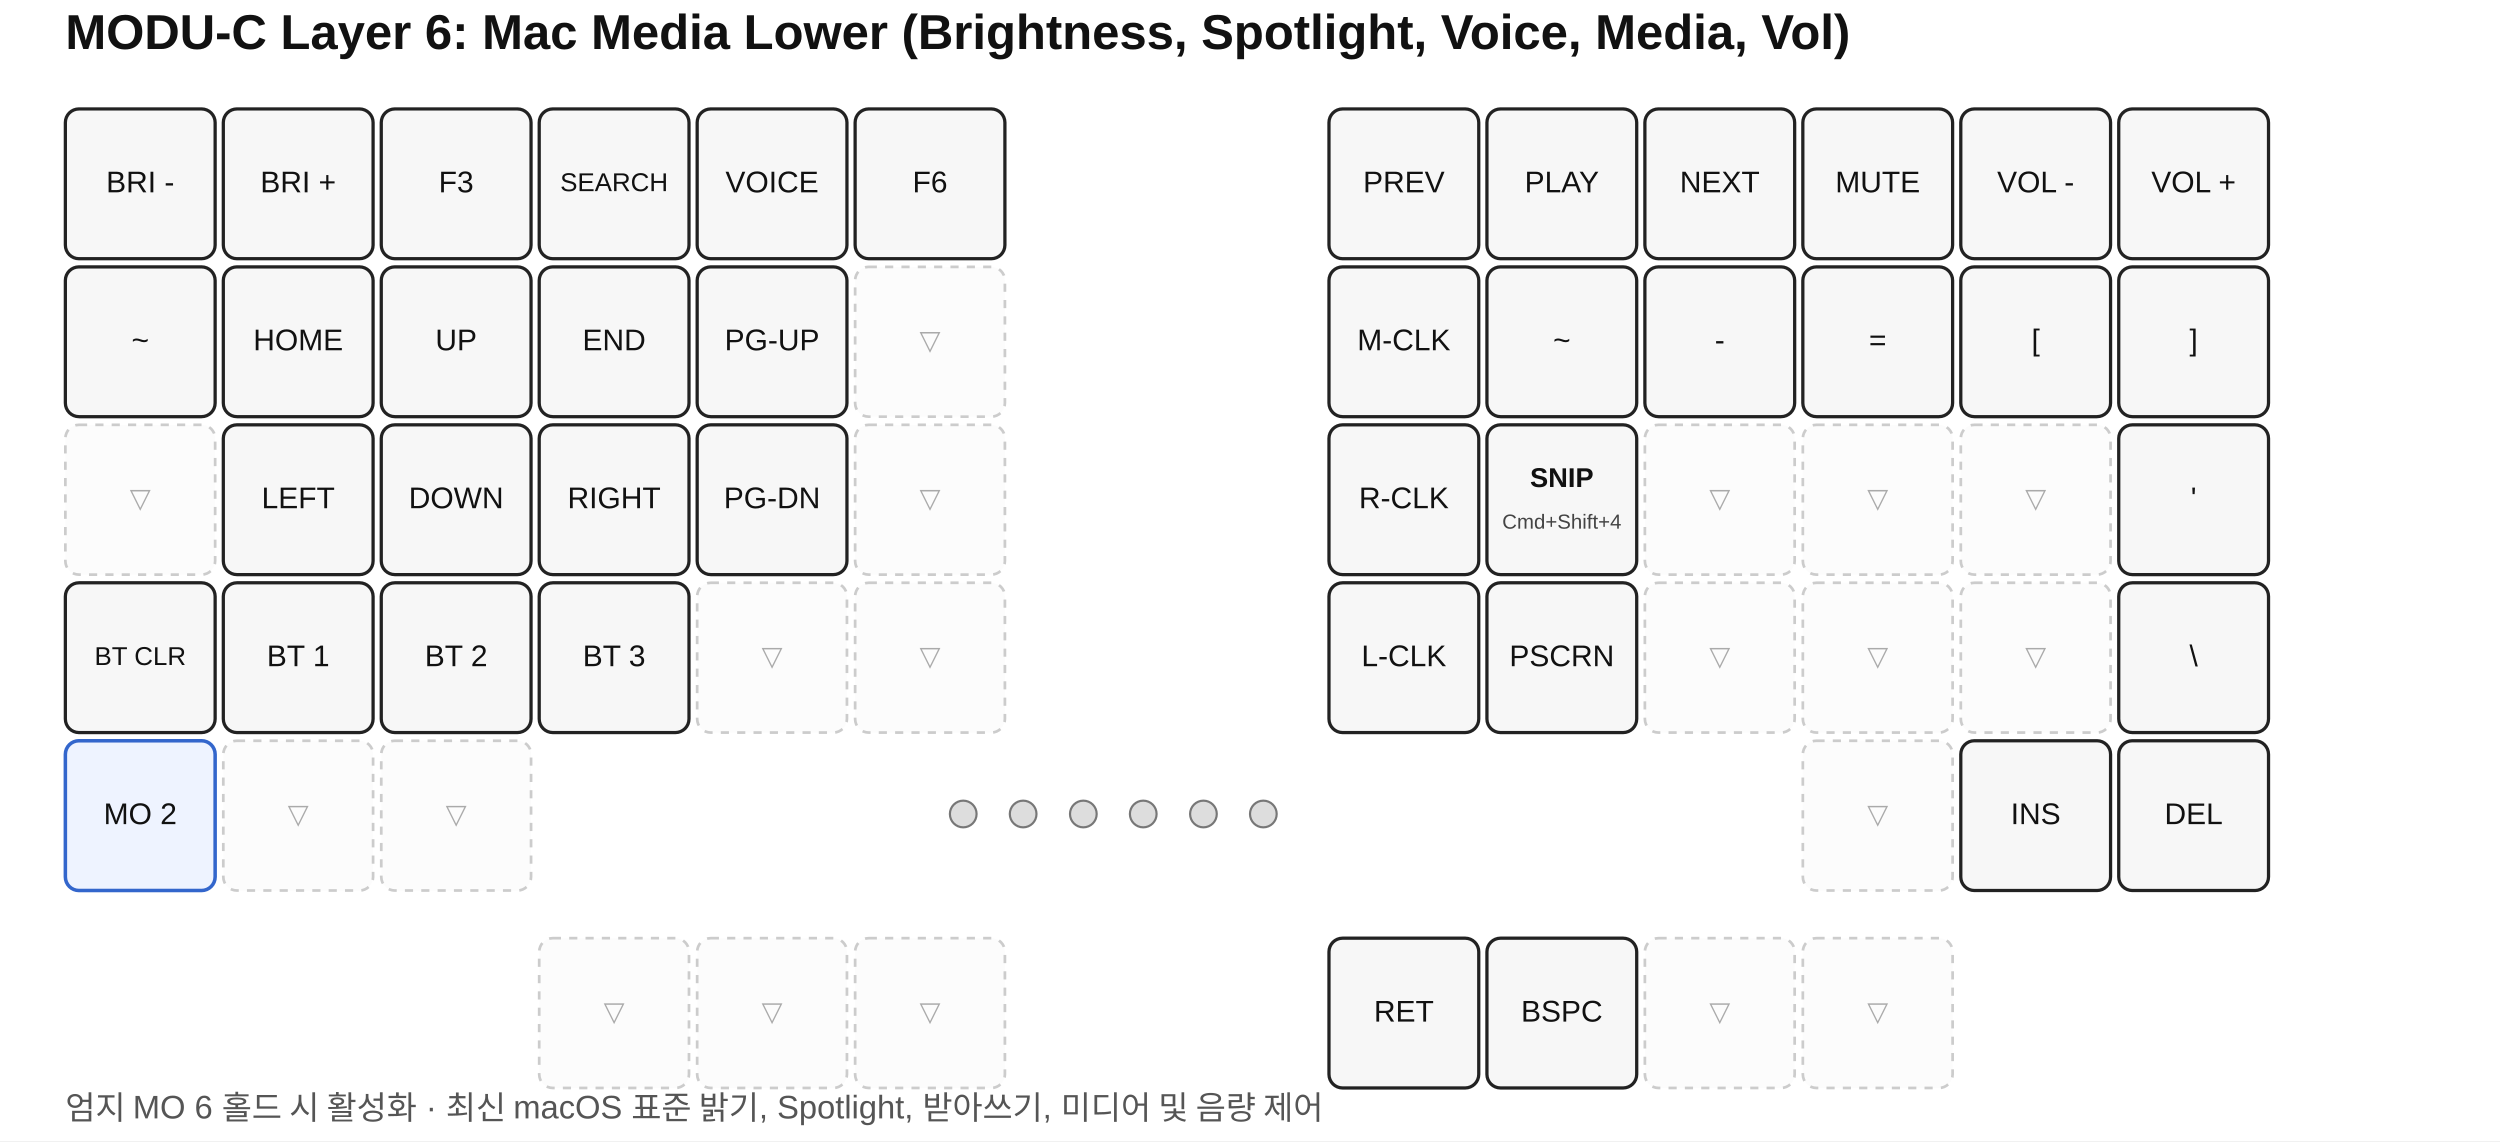
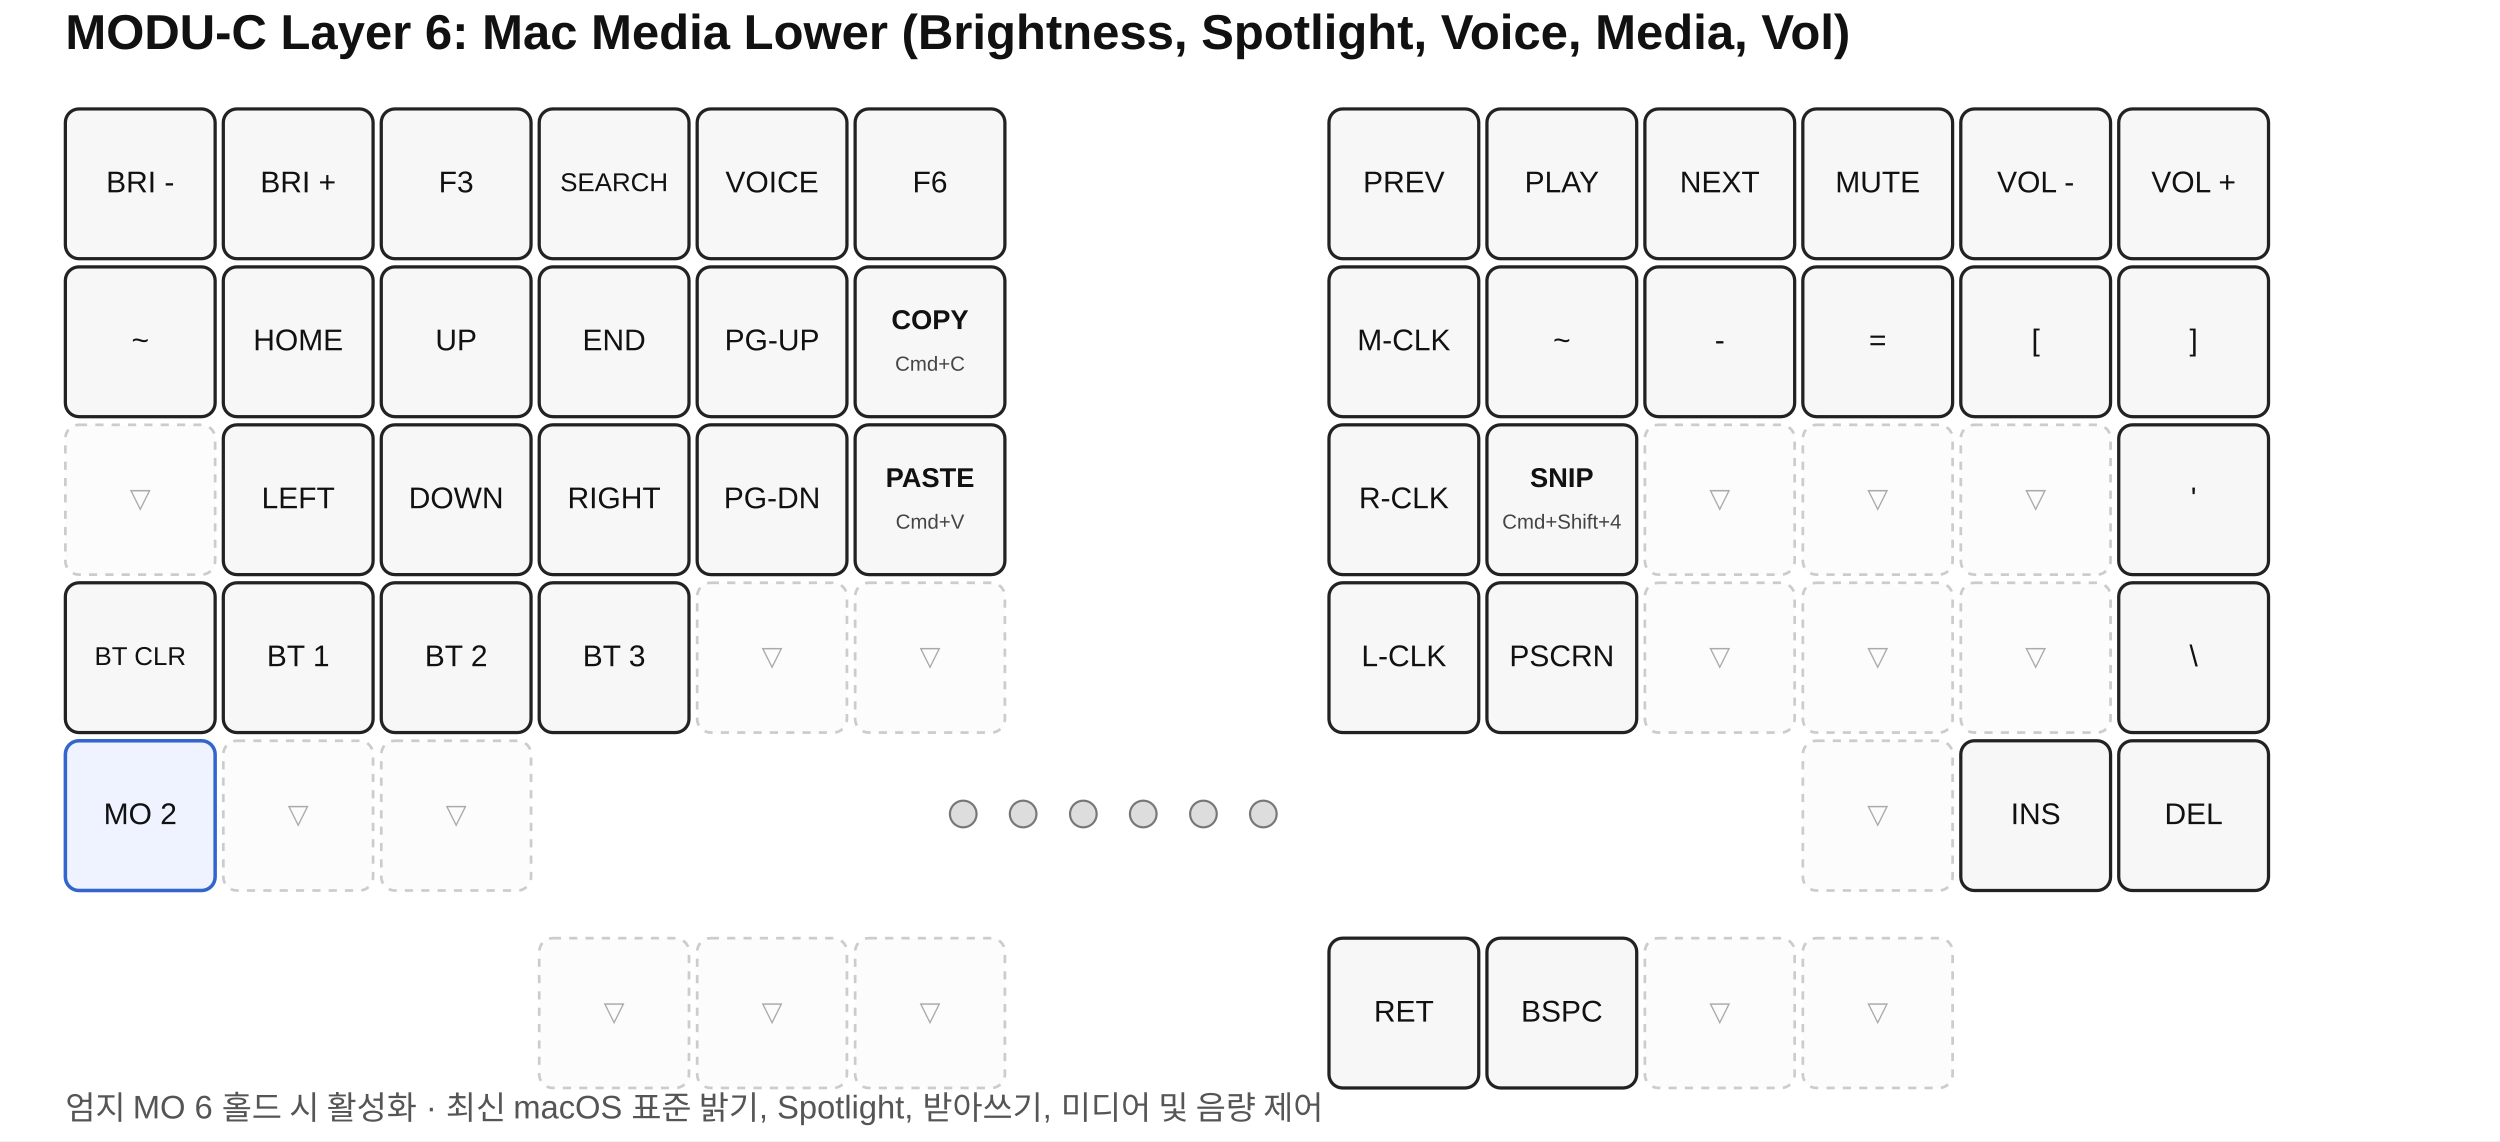
<svg xmlns="http://www.w3.org/2000/svg" width="918" height="419" viewBox="0 0 918 419">
  <rect width="100%" height="100%" fill="white" />
  <style>
text{font-family:Arial,sans-serif;fill:#111}
.key{fill:#f7f7f7;stroke:#222;stroke-width:1.2}
.trans{fill:#fcfcfc;stroke:#ccc;stroke-width:1;stroke-dasharray:3 3}
.mo{fill:#eef3ff;stroke:#3366cc;stroke-width:1.3}
.boot{fill:#ffeeee;stroke:#cc3333;stroke-width:1.3}
.none{fill:#ddd;stroke:#777;stroke-width:0.8}
.title{font-weight:700;font-size:18px}
.note{font-size:12px;fill:#555}
.label{font-size:11px;text-anchor:middle;dominant-baseline:middle}
.label-sm{font-size:9.5px;text-anchor:middle;dominant-baseline:middle}
.label-multi-1{font-size:10px;font-weight:700;text-anchor:middle;dominant-baseline:middle}
.label-multi-2{font-size:7.5px;text-anchor:middle;dominant-baseline:middle;fill:#444}
.label-trans{font-size:10px;text-anchor:middle;dominant-baseline:middle;fill:#aaa}
</style>
  <text x="24" y="18" class="title">MODU-C Layer 6: Mac Media Lower (Brightness, Spotlight, Voice, Media, Vol)</text>
  <rect class="key" x="24.0" y="40.0" width="55.0" height="55.0" rx="5" />
  <text class="label" x="51.5" y="67.5">BRI -</text>
  <rect class="key" x="82.0" y="40.0" width="55.0" height="55.0" rx="5" />
  <text class="label" x="109.5" y="67.5">BRI +</text>
  <rect class="key" x="140.0" y="40.0" width="55.0" height="55.0" rx="5" />
  <text class="label" x="167.5" y="67.5">F3</text>
  <rect class="key" x="198.0" y="40.0" width="55.0" height="55.0" rx="5" />
  <text class="label-sm" x="225.5" y="67.5">SEARCH</text>
  <rect class="key" x="256.0" y="40.0" width="55.0" height="55.0" rx="5" />
  <text class="label" x="283.5" y="67.5">VOICE</text>
  <rect class="key" x="314.0" y="40.0" width="55.0" height="55.0" rx="5" />
  <text class="label" x="341.5" y="67.5">F6</text>
  <rect class="key" x="488.0" y="40.0" width="55.0" height="55.0" rx="5" />
  <text class="label" x="515.5" y="67.5">PREV</text>
  <rect class="key" x="546.0" y="40.0" width="55.0" height="55.0" rx="5" />
  <text class="label" x="573.5" y="67.5">PLAY</text>
  <rect class="key" x="604.0" y="40.0" width="55.0" height="55.0" rx="5" />
  <text class="label" x="631.5" y="67.5">NEXT</text>
  <rect class="key" x="662.0" y="40.0" width="55.0" height="55.0" rx="5" />
  <text class="label" x="689.5" y="67.5">MUTE</text>
  <rect class="key" x="720.0" y="40.0" width="55.0" height="55.0" rx="5" />
  <text class="label" x="747.5" y="67.5">VOL -</text>
  <rect class="key" x="778.0" y="40.0" width="55.0" height="55.0" rx="5" />
  <text class="label" x="805.5" y="67.5">VOL +</text>
  <rect class="key" x="24.0" y="98.0" width="55.0" height="55.0" rx="5" />
  <text class="label" x="51.5" y="125.5">~</text>
  <rect class="key" x="82.0" y="98.0" width="55.0" height="55.0" rx="5" />
  <text class="label" x="109.5" y="125.5">HOME</text>
  <rect class="key" x="140.0" y="98.0" width="55.0" height="55.0" rx="5" />
  <text class="label" x="167.5" y="125.5">UP</text>
  <rect class="key" x="198.0" y="98.0" width="55.0" height="55.0" rx="5" />
  <text class="label" x="225.5" y="125.5">END</text>
  <rect class="key" x="256.0" y="98.0" width="55.0" height="55.0" rx="5" />
  <text class="label" x="283.5" y="125.5">PG-UP</text>
-   <rect class="trans" x="314.0" y="98.0" width="55.0" height="55.0" rx="5" />
-   <text class="label-trans" x="341.5" y="125.5">▽</text>
+   <rect class="key" x="314.0" y="98.0" width="55.0" height="55.0" rx="5" />
+   <text class="label-multi-1" x="341.5" y="118.0">COPY</text>
+   <text class="label-multi-2" x="341.5" y="134.0">Cmd+C</text>
  <rect class="key" x="488.0" y="98.0" width="55.0" height="55.0" rx="5" />
  <text class="label" x="515.5" y="125.5">M-CLK</text>
  <rect class="key" x="546.0" y="98.0" width="55.0" height="55.0" rx="5" />
  <text class="label" x="573.5" y="125.5">~</text>
  <rect class="key" x="604.0" y="98.0" width="55.0" height="55.0" rx="5" />
  <text class="label" x="631.5" y="125.5">-</text>
  <rect class="key" x="662.0" y="98.0" width="55.0" height="55.0" rx="5" />
  <text class="label" x="689.5" y="125.5">=</text>
  <rect class="key" x="720.0" y="98.0" width="55.0" height="55.0" rx="5" />
  <text class="label" x="747.5" y="125.5">[</text>
  <rect class="key" x="778.0" y="98.0" width="55.0" height="55.0" rx="5" />
  <text class="label" x="805.5" y="125.5">]</text>
  <rect class="trans" x="24.0" y="156.0" width="55.0" height="55.0" rx="5" />
  <text class="label-trans" x="51.5" y="183.5">▽</text>
  <rect class="key" x="82.0" y="156.0" width="55.0" height="55.0" rx="5" />
  <text class="label" x="109.5" y="183.5">LEFT</text>
  <rect class="key" x="140.0" y="156.0" width="55.0" height="55.0" rx="5" />
  <text class="label" x="167.5" y="183.5">DOWN</text>
  <rect class="key" x="198.0" y="156.0" width="55.0" height="55.0" rx="5" />
  <text class="label" x="225.5" y="183.5">RIGHT</text>
  <rect class="key" x="256.0" y="156.0" width="55.0" height="55.0" rx="5" />
  <text class="label" x="283.5" y="183.5">PG-DN</text>
-   <rect class="trans" x="314.0" y="156.0" width="55.0" height="55.0" rx="5" />
-   <text class="label-trans" x="341.5" y="183.5">▽</text>
+   <rect class="key" x="314.0" y="156.0" width="55.0" height="55.0" rx="5" />
+   <text class="label-multi-1" x="341.5" y="176.0">PASTE</text>
+   <text class="label-multi-2" x="341.5" y="192.0">Cmd+V</text>
  <rect class="key" x="488.0" y="156.0" width="55.0" height="55.0" rx="5" />
  <text class="label" x="515.5" y="183.5">R-CLK</text>
  <rect class="key" x="546.0" y="156.0" width="55.0" height="55.0" rx="5" />
  <text class="label-multi-1" x="573.5" y="176.0">SNIP</text>
  <text class="label-multi-2" x="573.5" y="192.0">Cmd+Shift+4</text>
  <rect class="trans" x="604.0" y="156.0" width="55.0" height="55.0" rx="5" />
  <text class="label-trans" x="631.5" y="183.5">▽</text>
  <rect class="trans" x="662.0" y="156.0" width="55.0" height="55.0" rx="5" />
  <text class="label-trans" x="689.5" y="183.5">▽</text>
  <rect class="trans" x="720.0" y="156.0" width="55.0" height="55.0" rx="5" />
  <text class="label-trans" x="747.5" y="183.5">▽</text>
  <rect class="key" x="778.0" y="156.0" width="55.0" height="55.0" rx="5" />
  <text class="label" x="805.5" y="183.5">'</text>
  <rect class="key" x="24.0" y="214.0" width="55.0" height="55.0" rx="5" />
  <text class="label-sm" x="51.5" y="241.5">BT CLR</text>
  <rect class="key" x="82.0" y="214.0" width="55.0" height="55.0" rx="5" />
  <text class="label" x="109.5" y="241.5">BT 1</text>
  <rect class="key" x="140.0" y="214.0" width="55.0" height="55.0" rx="5" />
  <text class="label" x="167.5" y="241.5">BT 2</text>
  <rect class="key" x="198.0" y="214.0" width="55.0" height="55.0" rx="5" />
  <text class="label" x="225.5" y="241.5">BT 3</text>
  <rect class="trans" x="256.0" y="214.0" width="55.0" height="55.0" rx="5" />
  <text class="label-trans" x="283.5" y="241.5">▽</text>
  <rect class="trans" x="314.0" y="214.0" width="55.0" height="55.0" rx="5" />
  <text class="label-trans" x="341.5" y="241.5">▽</text>
  <rect class="key" x="488.0" y="214.0" width="55.0" height="55.0" rx="5" />
  <text class="label" x="515.5" y="241.5">L-CLK</text>
  <rect class="key" x="546.0" y="214.0" width="55.0" height="55.0" rx="5" />
  <text class="label" x="573.5" y="241.5">PSCRN</text>
  <rect class="trans" x="604.0" y="214.0" width="55.0" height="55.0" rx="5" />
  <text class="label-trans" x="631.5" y="241.5">▽</text>
  <rect class="trans" x="662.0" y="214.0" width="55.0" height="55.0" rx="5" />
  <text class="label-trans" x="689.5" y="241.5">▽</text>
  <rect class="trans" x="720.0" y="214.0" width="55.0" height="55.0" rx="5" />
  <text class="label-trans" x="747.5" y="241.5">▽</text>
  <rect class="key" x="778.0" y="214.0" width="55.0" height="55.0" rx="5" />
  <text class="label" x="805.5" y="241.5">\</text>
  <rect class="mo" x="24.0" y="272.0" width="55.0" height="55.0" rx="5" />
  <text class="label" x="51.5" y="299.5">MO 2</text>
  <rect class="trans" x="82.0" y="272.0" width="55.0" height="55.0" rx="5" />
  <text class="label-trans" x="109.5" y="299.5">▽</text>
  <rect class="trans" x="140.0" y="272.0" width="55.0" height="55.0" rx="5" />
  <text class="label-trans" x="167.5" y="299.5">▽</text>
  <rect class="none" x="348.8" y="294.0" width="9.8" height="9.8" rx="5" />
  <rect class="none" x="370.8" y="294.0" width="9.8" height="9.8" rx="5" />
  <rect class="none" x="392.9" y="294.0" width="9.8" height="9.8" rx="5" />
  <rect class="none" x="414.9" y="294.0" width="9.8" height="9.8" rx="5" />
  <rect class="none" x="437.0" y="294.0" width="9.8" height="9.8" rx="5" />
  <rect class="none" x="459.0" y="294.0" width="9.8" height="9.8" rx="5" />
  <rect class="trans" x="662.0" y="272.0" width="55.0" height="55.0" rx="5" />
  <text class="label-trans" x="689.5" y="299.5">▽</text>
  <rect class="key" x="720.0" y="272.0" width="55.0" height="55.0" rx="5" />
  <text class="label" x="747.5" y="299.5">INS</text>
  <rect class="key" x="778.0" y="272.0" width="55.0" height="55.0" rx="5" />
  <text class="label" x="805.5" y="299.5">DEL</text>
  <rect class="trans" x="198.0" y="344.5" width="55.0" height="55.0" rx="5" />
  <text class="label-trans" x="225.5" y="372.0">▽</text>
  <rect class="trans" x="256.0" y="344.5" width="55.0" height="55.0" rx="5" />
  <text class="label-trans" x="283.5" y="372.0">▽</text>
  <rect class="trans" x="314.0" y="344.5" width="55.0" height="55.0" rx="5" />
  <text class="label-trans" x="341.5" y="372.0">▽</text>
  <rect class="key" x="488.0" y="344.5" width="55.0" height="55.0" rx="5" />
  <text class="label" x="515.5" y="372.0">RET</text>
  <rect class="key" x="546.0" y="344.5" width="55.0" height="55.0" rx="5" />
  <text class="label" x="573.5" y="372.0">BSPC</text>
  <rect class="trans" x="604.0" y="344.5" width="55.0" height="55.0" rx="5" />
  <text class="label-trans" x="631.5" y="372.0">▽</text>
  <rect class="trans" x="662.0" y="344.5" width="55.0" height="55.0" rx="5" />
  <text class="label-trans" x="689.5" y="372.0">▽</text>
  <text x="24" y="411" class="note">엄지 MO 6 홀드 시 활성화 · 최신 macOS 표준 밝기, Spotlight, 받아쓰기, 미디어 및 음량 제어</text>
</svg>
